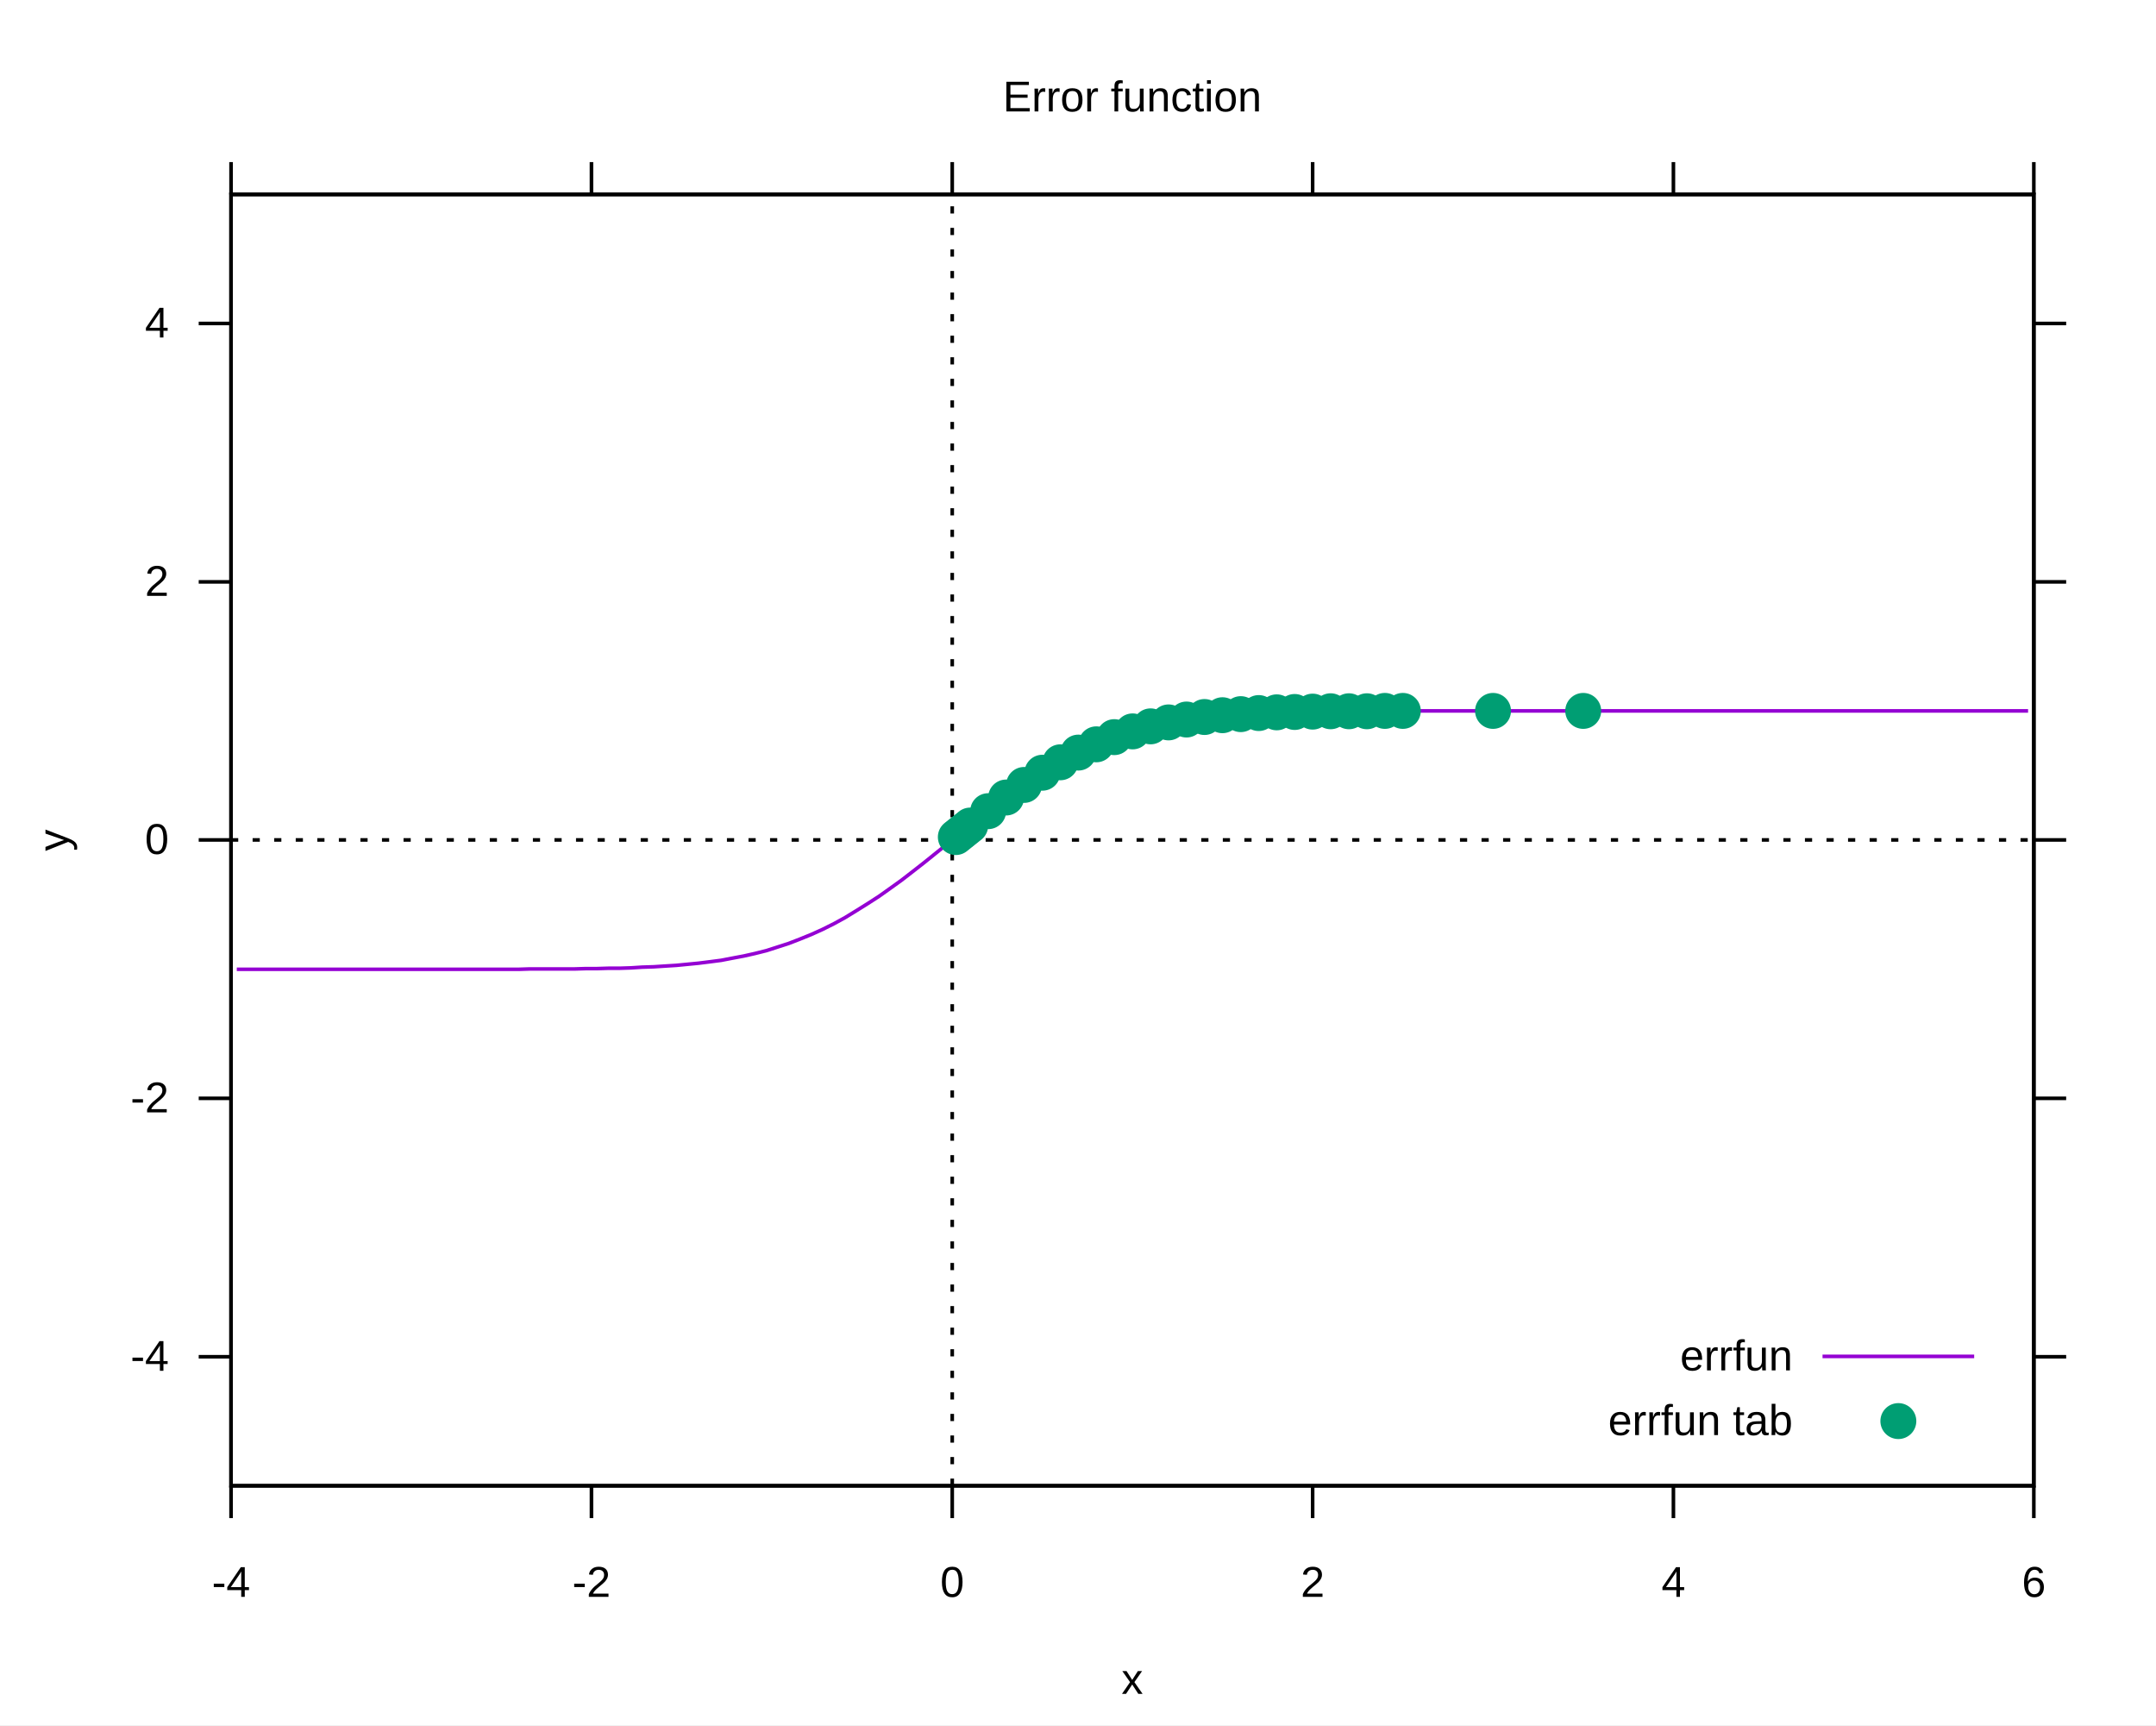
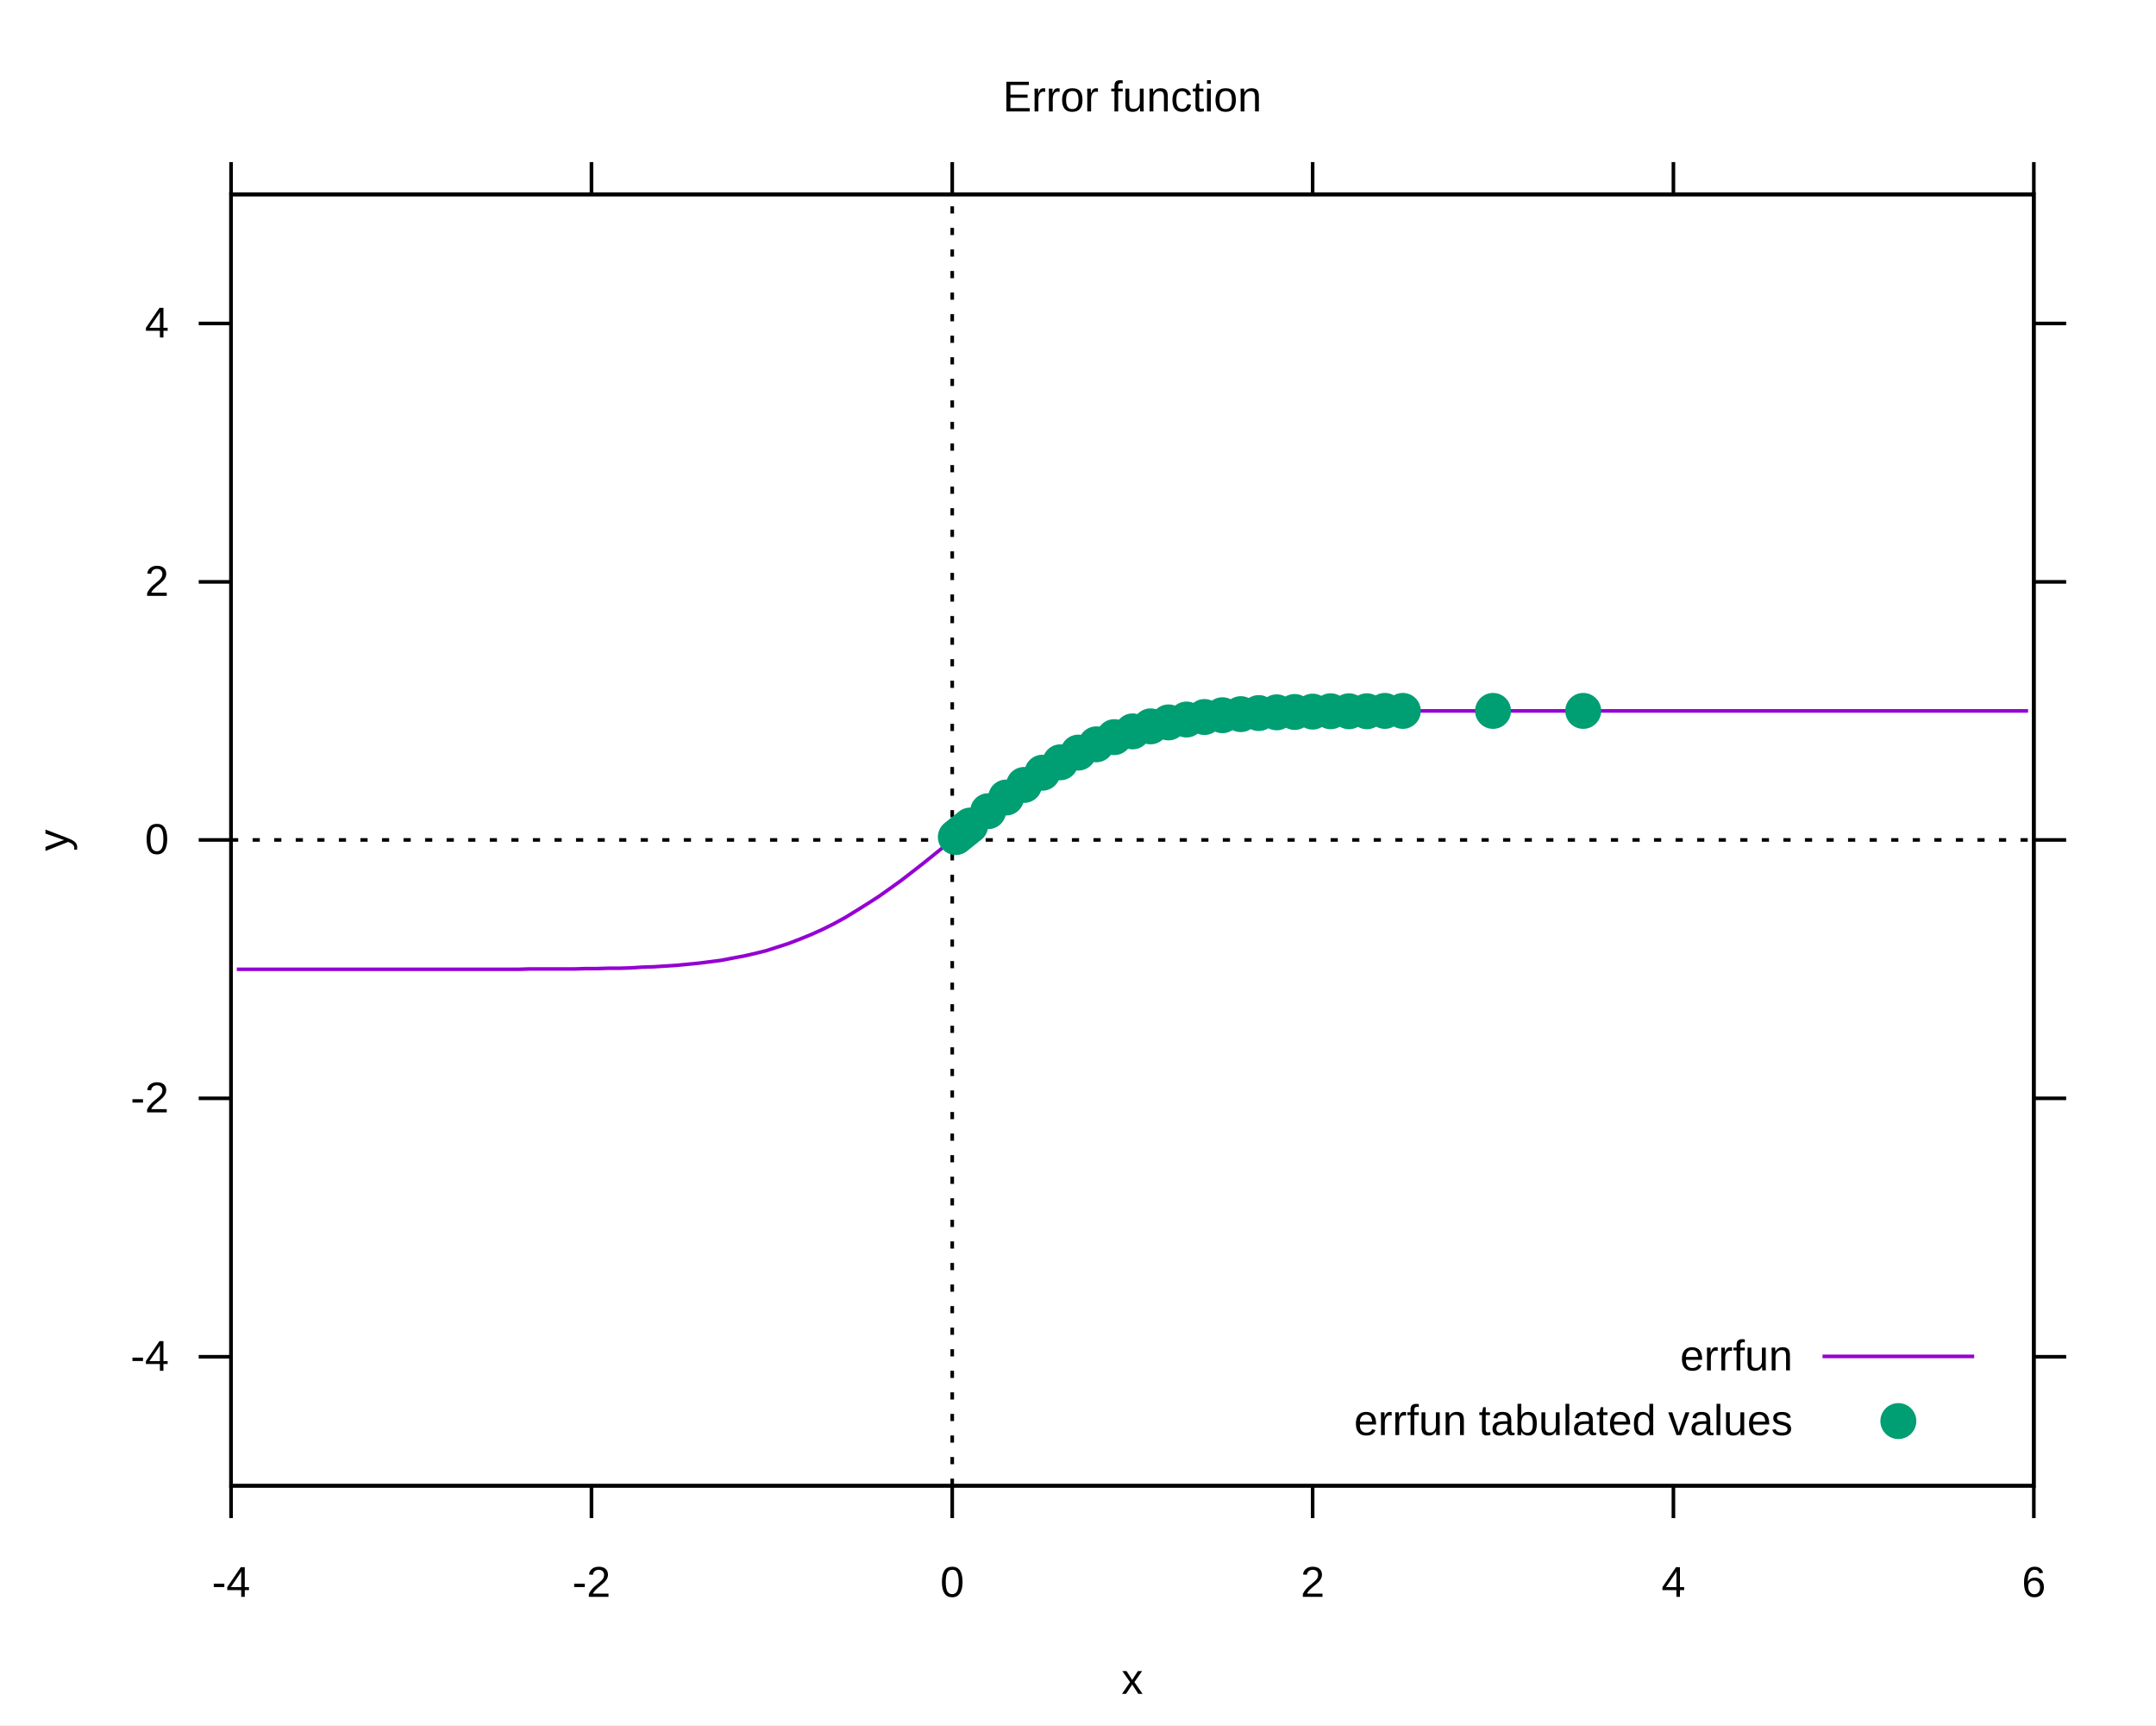
<svg xmlns="http://www.w3.org/2000/svg" xmlns:xlink="http://www.w3.org/1999/xlink" width="600" height="480" viewBox="0 0 600 480">
  <g id="gnuplot_canvas">
    <rect x="0" y="0" width="600" height="480" fill="#ffffff" />
    <defs>
      <circle id="gpDot" r="0.5" stroke-width="0.5" stroke="currentColor" />
      <path id="gpPt0" stroke-width="0.222" stroke="currentColor" d="M-1,0 h2 M0,-1 v2" />
      <path id="gpPt1" stroke-width="0.222" stroke="currentColor" d="M-1,-1 L1,1 M1,-1 L-1,1" />
      <path id="gpPt2" stroke-width="0.222" stroke="currentColor" d="M-1,0 L1,0 M0,-1 L0,1 M-1,-1 L1,1 M-1,1 L1,-1" />
      <rect id="gpPt3" stroke-width="0.222" stroke="currentColor" x="-1" y="-1" width="2" height="2" />
      <rect id="gpPt4" stroke-width="0.222" stroke="currentColor" fill="currentColor" x="-1" y="-1" width="2" height="2" />
      <circle id="gpPt5" stroke-width="0.222" stroke="currentColor" cx="0" cy="0" r="1" />
      <use xlink:href="#gpPt5" id="gpPt6" fill="currentColor" stroke="none" />
      <path id="gpPt7" stroke-width="0.222" stroke="currentColor" d="M0,-1.33 L-1.33,0.67 L1.33,0.67 z" />
      <use xlink:href="#gpPt7" id="gpPt8" fill="currentColor" stroke="none" />
      <use xlink:href="#gpPt7" id="gpPt9" stroke="currentColor" transform="rotate(180)" />
      <use xlink:href="#gpPt9" id="gpPt10" fill="currentColor" stroke="none" />
      <use xlink:href="#gpPt3" id="gpPt11" stroke="currentColor" transform="rotate(45)" />
      <use xlink:href="#gpPt11" id="gpPt12" fill="currentColor" stroke="none" />
      <path id="gpPt13" stroke-width="0.222" stroke="currentColor" d="M0,1.330 L1.265,0.411 L0.782,-1.067 L-0.782,-1.076 L-1.265,0.411 z" />
      <use xlink:href="#gpPt13" id="gpPt14" fill="currentColor" stroke="none" />
      <filter id="textbox" filterUnits="objectBoundingBox" x="0" y="0" height="1" width="1">
        <feFlood flood-color="#FFFFFF" flood-opacity="1" result="bgnd" />
        <feComposite in="SourceGraphic" in2="bgnd" operator="atop" />
      </filter>
      <filter id="greybox" filterUnits="objectBoundingBox" x="0" y="0" height="1" width="1">
        <feFlood flood-color="lightgrey" flood-opacity="1" result="grey" />
        <feComposite in="SourceGraphic" in2="grey" operator="atop" />
      </filter>
    </defs>
    <g fill="none" color="#FFFFFF" stroke="currentColor" stroke-width="1.00" stroke-linecap="butt" stroke-linejoin="miter">
</g>
    <g fill="none" color="black" stroke="currentColor" stroke-width="1.00" stroke-linecap="butt" stroke-linejoin="miter">
      <path stroke="black" d="M64.3,377.5 L55.3,377.5 M566.0,377.5 L575.0,377.5  " />
      <g transform="translate(47.0,381.4)" stroke="none" fill="black" font-family="Arial" font-size="12.00" text-anchor="end">
        <text>
          <tspan font-family="Arial">-4</tspan>
        </text>
      </g>
    </g>
    <g fill="none" color="black" stroke="currentColor" stroke-width="1.00" stroke-linecap="butt" stroke-linejoin="miter">
      <path stroke="black" d="M64.3,305.6 L55.3,305.6 M566.0,305.6 L575.0,305.6  " />
      <g transform="translate(47.0,309.5)" stroke="none" fill="black" font-family="Arial" font-size="12.00" text-anchor="end">
        <text>
          <tspan font-family="Arial">-2</tspan>
        </text>
      </g>
    </g>
    <g fill="none" color="black" stroke="currentColor" stroke-width="1.00" stroke-linecap="butt" stroke-linejoin="miter">
      <path stroke="black" d="M64.3,233.7 L55.3,233.7 M566.0,233.7 L575.0,233.7  " />
      <g transform="translate(47.0,237.6)" stroke="none" fill="black" font-family="Arial" font-size="12.00" text-anchor="end">
        <text>
          <tspan font-family="Arial"> 0</tspan>
        </text>
      </g>
    </g>
    <g fill="none" color="black" stroke="currentColor" stroke-width="1.00" stroke-linecap="butt" stroke-linejoin="miter">
      <path stroke="black" d="M64.3,161.9 L55.3,161.9 M566.0,161.9 L575.0,161.9  " />
      <g transform="translate(47.0,165.8)" stroke="none" fill="black" font-family="Arial" font-size="12.00" text-anchor="end">
        <text>
          <tspan font-family="Arial"> 2</tspan>
        </text>
      </g>
    </g>
    <g fill="none" color="black" stroke="currentColor" stroke-width="1.00" stroke-linecap="butt" stroke-linejoin="miter">
      <path stroke="black" d="M64.3,90.0 L55.3,90.0 M566.0,90.0 L575.0,90.0  " />
      <g transform="translate(47.0,93.9)" stroke="none" fill="black" font-family="Arial" font-size="12.00" text-anchor="end">
        <text>
          <tspan font-family="Arial"> 4</tspan>
        </text>
      </g>
    </g>
    <g fill="none" color="black" stroke="currentColor" stroke-width="1.00" stroke-linecap="butt" stroke-linejoin="miter">
      <path stroke="black" d="M64.3,413.4 L64.3,422.4 M64.3,54.1 L64.3,45.1  " />
      <g transform="translate(64.3,444.3)" stroke="none" fill="black" font-family="Arial" font-size="12.00" text-anchor="middle">
        <text>
          <tspan font-family="Arial">-4</tspan>
        </text>
      </g>
    </g>
    <g fill="none" color="black" stroke="currentColor" stroke-width="1.00" stroke-linecap="butt" stroke-linejoin="miter">
      <path stroke="black" d="M164.6,413.4 L164.6,422.4 M164.6,54.1 L164.6,45.1  " />
      <g transform="translate(164.6,444.3)" stroke="none" fill="black" font-family="Arial" font-size="12.00" text-anchor="middle">
        <text>
          <tspan font-family="Arial">-2</tspan>
        </text>
      </g>
    </g>
    <g fill="none" color="black" stroke="currentColor" stroke-width="1.00" stroke-linecap="butt" stroke-linejoin="miter">
      <path stroke="black" d="M265.0,413.4 L265.0,422.4 M265.0,54.1 L265.0,45.1  " />
      <g transform="translate(265.0,444.3)" stroke="none" fill="black" font-family="Arial" font-size="12.00" text-anchor="middle">
        <text>
          <tspan font-family="Arial"> 0</tspan>
        </text>
      </g>
    </g>
    <g fill="none" color="black" stroke="currentColor" stroke-width="1.00" stroke-linecap="butt" stroke-linejoin="miter">
      <path stroke="black" d="M365.3,413.4 L365.3,422.4 M365.3,54.1 L365.3,45.1  " />
      <g transform="translate(365.3,444.3)" stroke="none" fill="black" font-family="Arial" font-size="12.00" text-anchor="middle">
        <text>
          <tspan font-family="Arial"> 2</tspan>
        </text>
      </g>
    </g>
    <g fill="none" color="black" stroke="currentColor" stroke-width="1.00" stroke-linecap="butt" stroke-linejoin="miter">
      <path stroke="black" d="M465.7,413.4 L465.7,422.4 M465.7,54.1 L465.7,45.1  " />
      <g transform="translate(465.7,444.3)" stroke="none" fill="black" font-family="Arial" font-size="12.00" text-anchor="middle">
        <text>
          <tspan font-family="Arial"> 4</tspan>
        </text>
      </g>
    </g>
    <g fill="none" color="black" stroke="currentColor" stroke-width="1.00" stroke-linecap="butt" stroke-linejoin="miter">
      <path stroke="black" d="M566.0,413.4 L566.0,422.4 M566.0,54.1 L566.0,45.1  " />
      <g transform="translate(566.0,444.3)" stroke="none" fill="black" font-family="Arial" font-size="12.00" text-anchor="middle">
        <text>
          <tspan font-family="Arial"> 6</tspan>
        </text>
      </g>
    </g>
    <g fill="none" color="black" stroke="currentColor" stroke-width="1.00" stroke-linecap="butt" stroke-linejoin="miter">
</g>
    <g fill="none" color="gray" stroke="currentColor" stroke-width="1.00" stroke-linecap="butt" stroke-linejoin="miter">
      <path stroke="black" stroke-dasharray="2,4" d="M64.3,233.7 L566.0,233.7  " />
    </g>
    <g fill="none" color="gray" stroke="currentColor" stroke-width="1.00" stroke-linecap="butt" stroke-linejoin="miter">
      <path stroke="black" stroke-dasharray="2,4" d="M265.0,413.4 L265.0,54.1  " />
    </g>
    <g fill="none" color="black" stroke="currentColor" stroke-width="1.00" stroke-linecap="butt" stroke-linejoin="miter">
      <path stroke="black" d="M64.3,54.1 L64.3,413.4 L566.0,413.4 L566.0,54.1 L64.3,54.1 Z  " />
    </g>
    <g fill="none" color="black" stroke="currentColor" stroke-width="1.00" stroke-linecap="butt" stroke-linejoin="miter">
      <g transform="translate(19.0,233.8) rotate(270)" stroke="none" fill="black" font-family="Arial" font-size="12.00" text-anchor="middle">
        <text>
          <tspan font-family="Arial">y</tspan>
        </text>
      </g>
    </g>
    <g fill="none" color="black" stroke="currentColor" stroke-width="1.00" stroke-linecap="butt" stroke-linejoin="miter">
      <g transform="translate(315.1,471.3)" stroke="none" fill="black" font-family="Arial" font-size="12.00" text-anchor="middle">
        <text>
          <tspan font-family="Arial">x</tspan>
        </text>
      </g>
    </g>
    <g fill="none" color="black" stroke="currentColor" stroke-width="1.00" stroke-linecap="butt" stroke-linejoin="miter">
      <g transform="translate(315.1,31.0)" stroke="none" fill="black" font-family="Arial" font-size="12.00" text-anchor="middle">
        <text>
          <tspan font-family="Arial">Error function</tspan>
        </text>
      </g>
    </g>
    <g fill="none" color="black" stroke="currentColor" stroke-width="1.00" stroke-linecap="butt" stroke-linejoin="miter">
</g>
    <g id="gnuplot_plot_1">
      <g fill="none" color="black" stroke="currentColor" stroke-width="1.00" stroke-linecap="butt" stroke-linejoin="miter">
        <g transform="translate(498.9,381.3)" stroke="none" fill="black" font-family="Arial" font-size="12.00" text-anchor="end">
          <text>
            <tspan font-family="Arial">errfun</tspan>
          </text>
        </g>
      </g>
      <g fill="none" color="black" stroke="currentColor" stroke-width="1.00" stroke-linecap="butt" stroke-linejoin="miter">
        <path stroke="rgb(148,   0, 211)" d="M507.2,377.4 L549.4,377.4 M65.9,269.7 L69.0,269.7 L72.1,269.7 L75.3,269.7 L78.4,269.7 L81.6,269.7   L84.7,269.7 L87.8,269.7 L90.9,269.7 L94.1,269.7 L97.2,269.7 L100.4,269.7 L103.5,269.7 L106.6,269.7   L109.8,269.7 L112.9,269.7 L116.0,269.7 L119.2,269.7 L122.3,269.7 L125.5,269.7 L128.6,269.7 L131.7,269.7   L134.8,269.7 L138.0,269.7 L141.1,269.7 L144.3,269.7 L147.4,269.6 L150.5,269.6 L153.7,269.6 L156.8,269.6   L159.9,269.6 L163.1,269.5 L166.2,269.5 L169.4,269.4 L172.5,269.4 L175.6,269.3 L178.7,269.1 L181.9,269.0   L185.0,268.8 L188.2,268.6 L191.3,268.3 L194.4,268.0 L197.6,267.6 L200.7,267.2 L203.8,266.6 L207.0,266.0   L210.1,265.3 L213.3,264.5 L216.4,263.5 L219.5,262.5 L222.6,261.3 L225.8,260.0 L228.9,258.6 L232.1,257.0   L235.2,255.3 L238.3,253.4 L241.5,251.4 L244.6,249.4 L247.7,247.2 L250.9,244.9 L254.0,242.5 L257.2,240.0   L260.3,237.5 L263.4,235.0 L266.5,232.5 L269.7,230.0 L272.8,227.5 L276.0,225.0 L279.1,222.6 L282.2,220.3   L285.3,218.1 L288.5,216.1 L291.6,214.1 L294.8,212.2 L297.9,210.5 L301.1,208.9 L304.2,207.5 L307.3,206.2   L310.4,205.0 L313.6,204.0 L316.7,203.0 L319.9,202.2 L323.0,201.5 L326.1,200.9 L329.2,200.3 L332.4,199.9   L335.5,199.5 L338.7,199.2 L341.8,198.9 L345.0,198.7 L348.1,198.5 L351.2,198.4 L354.3,198.2 L357.5,198.1   L360.6,198.1 L363.8,198.0 L366.9,198.0 L370.0,197.9 L373.1,197.9 L376.3,197.9 L379.4,197.9 L382.6,197.9   L385.7,197.8 L388.8,197.8 L392.0,197.8 L395.1,197.8 L398.2,197.8 L401.4,197.8 L404.5,197.8 L407.7,197.8   L410.8,197.8 L413.9,197.8 L417.0,197.8 L420.2,197.8 L423.3,197.8 L426.5,197.8 L429.6,197.8 L432.7,197.8   L435.9,197.8 L439.0,197.8 L442.1,197.8 L445.3,197.8 L448.4,197.8 L451.6,197.8 L454.7,197.8 L457.8,197.8   L460.9,197.8 L464.1,197.8 L467.2,197.8 L470.4,197.8 L473.5,197.8 L476.6,197.8 L479.8,197.8 L482.9,197.8   L486.0,197.8 L489.2,197.8 L492.3,197.8 L495.5,197.8 L498.6,197.8 L501.7,197.8 L504.8,197.8 L508.0,197.8   L511.1,197.8 L514.3,197.8 L517.4,197.8 L520.5,197.8 L523.7,197.8 L526.8,197.8 L529.9,197.8 L533.1,197.8   L536.2,197.8 L539.4,197.8 L542.5,197.8 L545.6,197.8 L548.7,197.8 L551.9,197.8 L555.0,197.8 L558.2,197.8   L561.3,197.8 L564.4,197.8  " />
      </g>
    </g>
    <g id="gnuplot_plot_2">
      <g fill="none" color="black" stroke="currentColor" stroke-width="1.00" stroke-linecap="butt" stroke-linejoin="miter">
        <g transform="translate(498.9,399.3)" stroke="none" fill="black" font-family="Arial" font-size="12.00" text-anchor="end">
          <text>
-             <tspan font-family="Arial">errfun tab</tspan>
+             <tspan font-family="Arial">errfun tabulated values</tspan>
          </text>
        </g>
      </g>
      <g fill="none" color="black" stroke="currentColor" stroke-width="1.00" stroke-linecap="butt" stroke-linejoin="miter">
        <use xlink:href="#gpPt6" transform="translate(266.0,232.9) scale(4.50)" color="rgb(  0, 158, 115)" />
        <use xlink:href="#gpPt6" transform="translate(267.0,232.1) scale(4.50)" color="rgb(  0, 158, 115)" />
        <use xlink:href="#gpPt6" transform="translate(268.0,231.3) scale(4.50)" color="rgb(  0, 158, 115)" />
        <use xlink:href="#gpPt6" transform="translate(269.0,230.5) scale(4.50)" color="rgb(  0, 158, 115)" />
        <use xlink:href="#gpPt6" transform="translate(270.0,229.7) scale(4.50)" color="rgb(  0, 158, 115)" />
        <use xlink:href="#gpPt6" transform="translate(275.0,225.7) scale(4.50)" color="rgb(  0, 158, 115)" />
        <use xlink:href="#gpPt6" transform="translate(280.0,221.9) scale(4.50)" color="rgb(  0, 158, 115)" />
        <use xlink:href="#gpPt6" transform="translate(285.0,218.4) scale(4.50)" color="rgb(  0, 158, 115)" />
        <use xlink:href="#gpPt6" transform="translate(290.1,215.0) scale(4.50)" color="rgb(  0, 158, 115)" />
        <use xlink:href="#gpPt6" transform="translate(295.1,212.1) scale(4.50)" color="rgb(  0, 158, 115)" />
        <use xlink:href="#gpPt6" transform="translate(300.1,209.4) scale(4.50)" color="rgb(  0, 158, 115)" />
        <use xlink:href="#gpPt6" transform="translate(305.1,207.1) scale(4.50)" color="rgb(  0, 158, 115)" />
        <use xlink:href="#gpPt6" transform="translate(310.1,205.1) scale(4.50)" color="rgb(  0, 158, 115)" />
        <use xlink:href="#gpPt6" transform="translate(315.2,203.5) scale(4.50)" color="rgb(  0, 158, 115)" />
        <use xlink:href="#gpPt6" transform="translate(320.2,202.1) scale(4.50)" color="rgb(  0, 158, 115)" />
        <use xlink:href="#gpPt6" transform="translate(325.2,201.0) scale(4.50)" color="rgb(  0, 158, 115)" />
        <use xlink:href="#gpPt6" transform="translate(330.2,200.2) scale(4.50)" color="rgb(  0, 158, 115)" />
        <use xlink:href="#gpPt6" transform="translate(335.2,199.5) scale(4.50)" color="rgb(  0, 158, 115)" />
        <use xlink:href="#gpPt6" transform="translate(340.2,199.0) scale(4.50)" color="rgb(  0, 158, 115)" />
        <use xlink:href="#gpPt6" transform="translate(345.3,198.7) scale(4.50)" color="rgb(  0, 158, 115)" />
        <use xlink:href="#gpPt6" transform="translate(350.3,198.4) scale(4.50)" color="rgb(  0, 158, 115)" />
        <use xlink:href="#gpPt6" transform="translate(355.3,198.2) scale(4.50)" color="rgb(  0, 158, 115)" />
        <use xlink:href="#gpPt6" transform="translate(360.3,198.1) scale(4.50)" color="rgb(  0, 158, 115)" />
        <use xlink:href="#gpPt6" transform="translate(365.3,198.0) scale(4.50)" color="rgb(  0, 158, 115)" />
        <use xlink:href="#gpPt6" transform="translate(370.3,197.9) scale(4.50)" color="rgb(  0, 158, 115)" />
        <use xlink:href="#gpPt6" transform="translate(375.4,197.9) scale(4.50)" color="rgb(  0, 158, 115)" />
        <use xlink:href="#gpPt6" transform="translate(380.4,197.9) scale(4.50)" color="rgb(  0, 158, 115)" />
        <use xlink:href="#gpPt6" transform="translate(385.4,197.8) scale(4.50)" color="rgb(  0, 158, 115)" />
        <use xlink:href="#gpPt6" transform="translate(390.4,197.8) scale(4.50)" color="rgb(  0, 158, 115)" />
        <use xlink:href="#gpPt6" transform="translate(415.5,197.8) scale(4.50)" color="rgb(  0, 158, 115)" />
        <use xlink:href="#gpPt6" transform="translate(440.6,197.8) scale(4.50)" color="rgb(  0, 158, 115)" />
        <use xlink:href="#gpPt6" transform="translate(528.3,395.4) scale(4.50)" color="rgb(  0, 158, 115)" />
      </g>
    </g>
    <g fill="none" color="#FFFFFF" stroke="rgb(  0, 158, 115)" stroke-width="2.00" stroke-linecap="butt" stroke-linejoin="miter">
</g>
    <g fill="none" color="black" stroke="currentColor" stroke-width="2.00" stroke-linecap="butt" stroke-linejoin="miter">
</g>
    <g fill="none" color="black" stroke="black" stroke-width="1.00" stroke-linecap="butt" stroke-linejoin="miter">
</g>
    <g fill="none" color="black" stroke="currentColor" stroke-width="1.00" stroke-linecap="butt" stroke-linejoin="miter">
      <path stroke="black" d="M64.3,54.1 L64.3,413.4 L566.0,413.4 L566.0,54.1 L64.3,54.1 Z  " />
    </g>
    <g fill="none" color="black" stroke="currentColor" stroke-width="1.00" stroke-linecap="butt" stroke-linejoin="miter">
</g>
  </g>
</svg>
